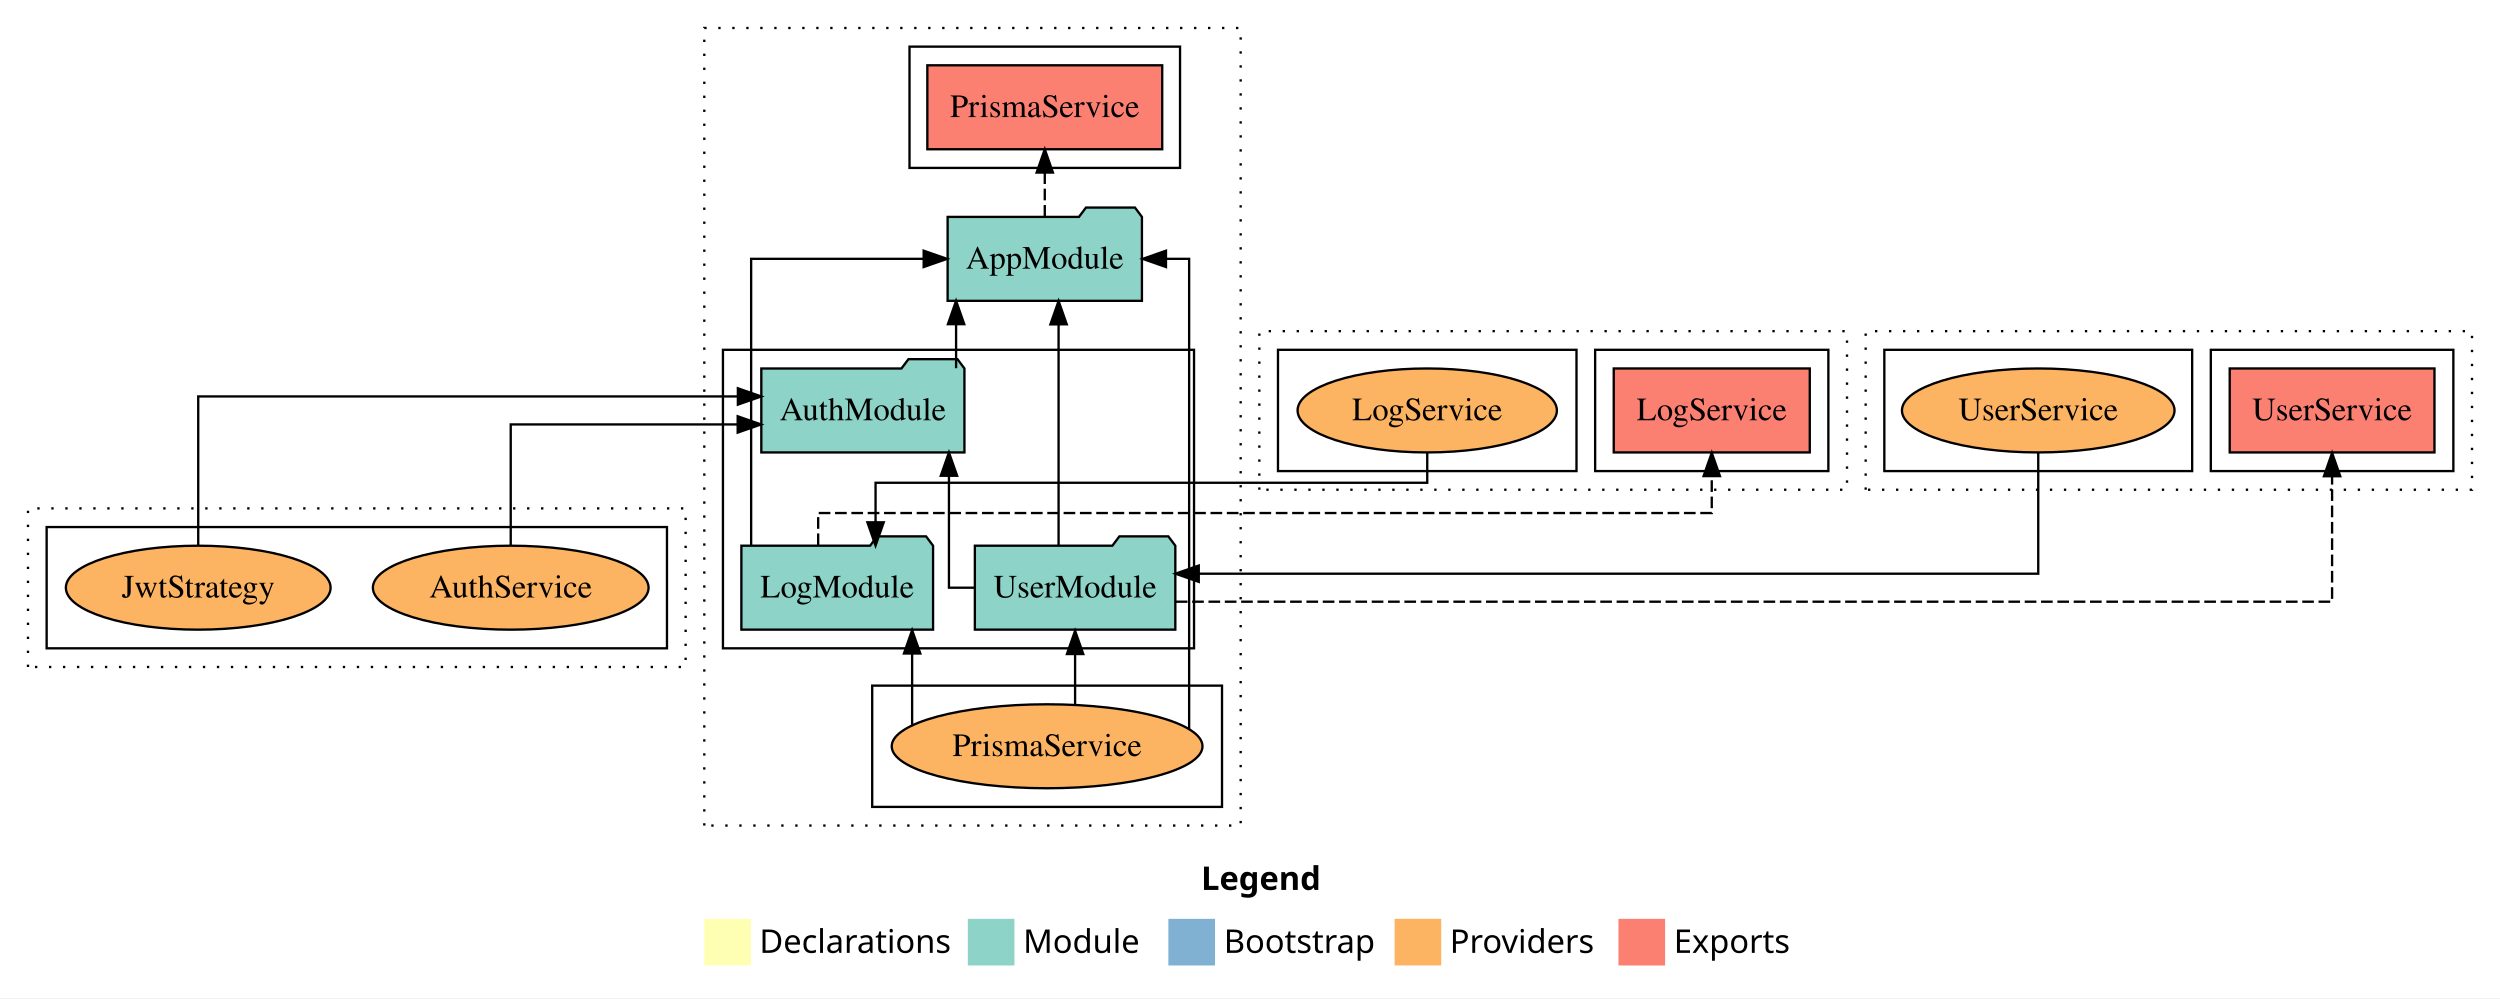
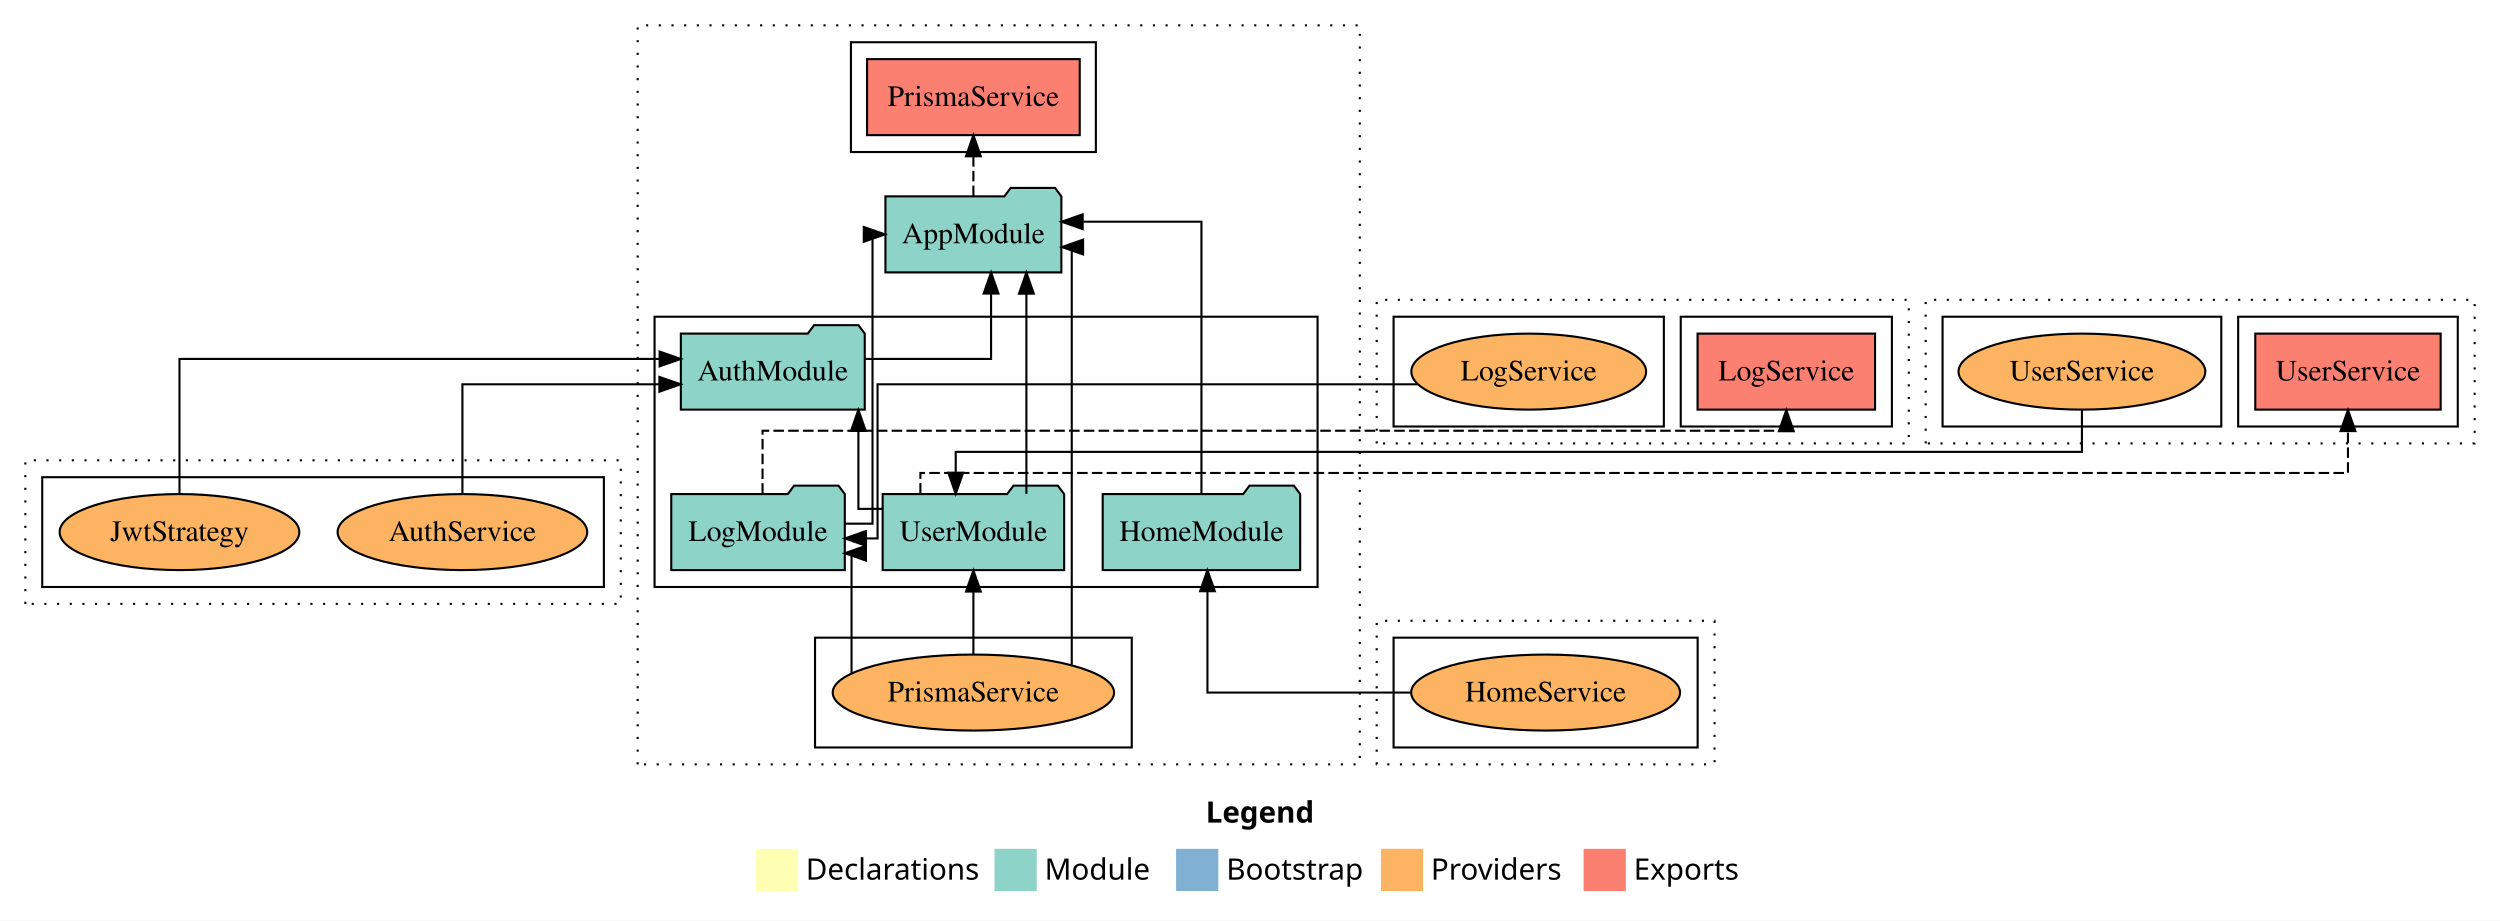
- <svg xmlns="http://www.w3.org/2000/svg" width="1072pt" height="428pt" viewBox="0.00 0.00 1072.00 428.00">
-   <g id="graph0" class="graph" transform="scale(1 1) rotate(0) translate(4 424)">
-     <polygon fill="white" stroke="transparent" points="-4,4 -4,-424 1068,-424 1068,4 -4,4" />
-     <text text-anchor="start" x="511.01" y="-42.4" font-family="Times-12" font-weight="bold" font-size="14.00">Legend</text>
-     <polygon fill="#ffffb3" stroke="transparent" points="298,-10 298,-30 318,-30 318,-10 298,-10" />
-     <text text-anchor="start" x="321.63" y="-15.4" font-family="Times-12" font-size="14.00">  Declarations</text>
-     <polygon fill="#8dd3c7" stroke="transparent" points="411,-10 411,-30 431,-30 431,-10 411,-10" />
-     <text text-anchor="start" x="434.73" y="-15.4" font-family="Times-12" font-size="14.00">  Module</text>
-     <polygon fill="#80b1d3" stroke="transparent" points="497,-10 497,-30 517,-30 517,-10 497,-10" />
-     <text text-anchor="start" x="520.78" y="-15.4" font-family="Times-12" font-size="14.00">  Bootstrap</text>
-     <polygon fill="#fdb462" stroke="transparent" points="594,-10 594,-30 614,-30 614,-10 594,-10" />
-     <text text-anchor="start" x="617.67" y="-15.4" font-family="Times-12" font-size="14.00">  Providers</text>
-     <polygon fill="#fb8072" stroke="transparent" points="690,-10 690,-30 710,-30 710,-10 690,-10" />
-     <text text-anchor="start" x="713.73" y="-15.4" font-family="Times-12" font-size="14.00">  Exports</text>
+ <svg xmlns="http://www.w3.org/2000/svg" width="1184pt" height="436pt" viewBox="0.00 0.00 1184.00 436.00">
+   <g id="graph0" class="graph" transform="scale(1 1) rotate(0) translate(4 432)">
+     <polygon fill="white" stroke="transparent" points="-4,4 -4,-432 1180,-432 1180,4 -4,4" />
+     <text text-anchor="start" x="567.01" y="-42.4" font-family="Times-12" font-weight="bold" font-size="14.00">Legend</text>
+     <polygon fill="#ffffb3" stroke="transparent" points="354,-10 354,-30 374,-30 374,-10 354,-10" />
+     <text text-anchor="start" x="377.63" y="-15.4" font-family="Times-12" font-size="14.00">  Declarations</text>
+     <polygon fill="#8dd3c7" stroke="transparent" points="467,-10 467,-30 487,-30 487,-10 467,-10" />
+     <text text-anchor="start" x="490.73" y="-15.4" font-family="Times-12" font-size="14.00">  Module</text>
+     <polygon fill="#80b1d3" stroke="transparent" points="553,-10 553,-30 573,-30 573,-10 553,-10" />
+     <text text-anchor="start" x="576.78" y="-15.4" font-family="Times-12" font-size="14.00">  Bootstrap</text>
+     <polygon fill="#fdb462" stroke="transparent" points="650,-10 650,-30 670,-30 670,-10 650,-10" />
+     <text text-anchor="start" x="673.67" y="-15.4" font-family="Times-12" font-size="14.00">  Providers</text>
+     <polygon fill="#fb8072" stroke="transparent" points="746,-10 746,-30 766,-30 766,-10 746,-10" />
+     <text text-anchor="start" x="769.73" y="-15.4" font-family="Times-12" font-size="14.00">  Exports</text>
    <g id="clust1" class="cluster">
-       <polygon fill="none" stroke="black" stroke-dasharray="1,5" points="298,-70 298,-412 528,-412 528,-70 298,-70" />
+       <polygon fill="none" stroke="black" stroke-dasharray="1,5" points="298,-70 298,-420 640,-420 640,-70 298,-70" />
    </g>
    <g id="clust3" class="cluster">
-       <polygon fill="none" stroke="black" points="306,-146 306,-274 508,-274 508,-146 306,-146" />
+       <polygon fill="none" stroke="black" points="306,-154 306,-282 620,-282 620,-154 306,-154" />
    </g>
    <g id="clust4" class="cluster">
-       <polygon fill="none" stroke="black" points="386,-352 386,-404 502,-404 502,-352 386,-352" />
+       <polygon fill="none" stroke="black" points="399,-360 399,-412 515,-412 515,-360 399,-360" />
    </g>
    <g id="clust6" class="cluster">
-       <polygon fill="none" stroke="black" points="370,-78 370,-130 520,-130 520,-78 370,-78" />
+       <polygon fill="none" stroke="black" points="382,-78 382,-130 532,-130 532,-78 382,-78" />
    </g>
    <g id="clust7" class="cluster">
-       <polygon fill="none" stroke="black" stroke-dasharray="1,5" points="8,-138 8,-206 290,-206 290,-138 8,-138" />
+       <polygon fill="none" stroke="black" stroke-dasharray="1,5" points="8,-146 8,-214 290,-214 290,-146 8,-146" />
    </g>
    <g id="clust12" class="cluster">
-       <polygon fill="none" stroke="black" points="16,-146 16,-198 282,-198 282,-146 16,-146" />
+       <polygon fill="none" stroke="black" points="16,-154 16,-206 282,-206 282,-154 16,-154" />
    </g>
    <g id="clust13" class="cluster">
-       <polygon fill="none" stroke="black" stroke-dasharray="1,5" points="536,-214 536,-282 788,-282 788,-214 536,-214" />
-     </g>
-     <g id="clust16" class="cluster">
-       <polygon fill="none" stroke="black" points="680,-222 680,-274 780,-274 780,-222 680,-222" />
+       <polygon fill="none" stroke="black" stroke-dasharray="1,5" points="648,-70 648,-138 808,-138 808,-70 648,-70" />
    </g>
    <g id="clust18" class="cluster">
-       <polygon fill="none" stroke="black" points="544,-222 544,-274 672,-274 672,-222 544,-222" />
+       <polygon fill="none" stroke="black" points="656,-78 656,-130 800,-130 800,-78 656,-78" />
    </g>
    <g id="clust19" class="cluster">
-       <polygon fill="none" stroke="black" stroke-dasharray="1,5" points="796,-214 796,-282 1056,-282 1056,-214 796,-214" />
+       <polygon fill="none" stroke="black" stroke-dasharray="1,5" points="648,-222 648,-290 900,-290 900,-222 648,-222" />
    </g>
    <g id="clust22" class="cluster">
-       <polygon fill="none" stroke="black" points="944,-222 944,-274 1048,-274 1048,-222 944,-222" />
+       <polygon fill="none" stroke="black" points="792,-230 792,-282 892,-282 892,-230 792,-230" />
    </g>
    <g id="clust24" class="cluster">
-       <polygon fill="none" stroke="black" points="804,-222 804,-274 936,-274 936,-222 804,-222" />
+       <polygon fill="none" stroke="black" points="656,-230 656,-282 784,-282 784,-230 656,-230" />
+     </g>
+     <g id="clust25" class="cluster">
+       <polygon fill="none" stroke="black" stroke-dasharray="1,5" points="908,-222 908,-290 1168,-290 1168,-222 908,-222" />
+     </g>
+     <g id="clust28" class="cluster">
+       <polygon fill="none" stroke="black" points="1056,-230 1056,-282 1160,-282 1160,-230 1056,-230" />
+     </g>
+     <g id="clust30" class="cluster">
+       <polygon fill="none" stroke="black" points="916,-230 916,-282 1048,-282 1048,-230 916,-230" />
    </g>
    <g id="node1" class="node">
-       <polygon fill="#8dd3c7" stroke="black" points="409.55,-266 406.55,-270 385.55,-270 382.55,-266 322.45,-266 322.45,-230 409.55,-230 409.55,-266" />
-       <text text-anchor="middle" x="366" y="-243.8" font-family="Times,serif" font-size="14.00">AuthModule</text>
+       <polygon fill="#8dd3c7" stroke="black" points="405.55,-274 402.55,-278 381.55,-278 378.55,-274 318.45,-274 318.45,-238 405.55,-238 405.55,-274" />
+       <text text-anchor="middle" x="362" y="-251.8" font-family="Times,serif" font-size="14.00">AuthModule</text>
+     </g>
+     <g id="node5" class="node">
+       <polygon fill="#8dd3c7" stroke="black" points="498.66,-339 495.66,-343 474.66,-343 471.66,-339 415.34,-339 415.34,-303 498.66,-303 498.66,-339" />
+       <text text-anchor="middle" x="457" y="-316.8" font-family="Times,serif" font-size="14.00">AppModule</text>
+     </g>
+     <g id="edge1" class="edge">
+       <path fill="none" stroke="black" d="M405.84,-262C434.01,-262 465.37,-262 465.37,-262 465.37,-262 465.37,-292.98 465.37,-292.98" />
+       <polygon fill="black" stroke="black" points="461.87,-292.98 465.37,-302.98 468.87,-292.98 461.87,-292.98" />
+     </g>
+     <g id="node2" class="node">
+       <polygon fill="#8dd3c7" stroke="black" points="611.76,-198 608.76,-202 587.76,-202 584.76,-198 518.24,-198 518.24,-162 611.76,-162 611.76,-198" />
+       <text text-anchor="middle" x="565" y="-175.8" font-family="Times,serif" font-size="14.00">HomeModule</text>
+     </g>
+     <g id="edge2" class="edge">
+       <path fill="none" stroke="black" d="M565,-198.03C565,-237.28 565,-327 565,-327 565,-327 508.76,-327 508.76,-327" />
+       <polygon fill="black" stroke="black" points="508.76,-323.5 498.76,-327 508.76,-330.5 508.76,-323.5" />
+     </g>
+     <g id="node3" class="node">
+       <polygon fill="#8dd3c7" stroke="black" points="396.1,-198 393.1,-202 372.1,-202 369.1,-198 313.9,-198 313.9,-162 396.1,-162 396.1,-198" />
+       <text text-anchor="middle" x="355" y="-175.8" font-family="Times,serif" font-size="14.00">LogModule</text>
+     </g>
+     <g id="edge3" class="edge">
+       <path fill="none" stroke="black" d="M396.09,-184C403.65,-184 409.22,-184 409.22,-184 409.22,-184 409.22,-321 409.22,-321 409.22,-321 409.8,-321 409.8,-321" />
+       <polygon fill="black" stroke="black" points="405.08,-324.5 415.08,-321 405.08,-317.5 405.08,-324.5" />
+     </g>
+     <g id="node11" class="node">
+       <polygon fill="#fb8072" stroke="black" points="884.03,-274 799.97,-274 799.97,-238 884.03,-238 884.03,-274" />
+       <text text-anchor="middle" x="842" y="-251.8" font-family="Times,serif" font-size="14.00">LogService </text>
+     </g>
+     <g id="edge11" class="edge">
+       <path fill="none" stroke="black" stroke-dasharray="5,2" d="M357.14,-198.15C357.14,-211.74 357.14,-228 357.14,-228 357.14,-228 842,-228 842,-228 842,-228 842,-228.98 842,-228.98" />
+       <polygon fill="black" stroke="black" points="838.5,-227.79 842,-237.79 845.5,-227.79 838.5,-227.79" />
    </g>
    <g id="node4" class="node">
-       <polygon fill="#8dd3c7" stroke="black" points="485.66,-331 482.66,-335 461.66,-335 458.66,-331 402.34,-331 402.34,-295 485.66,-295 485.66,-331" />
-       <text text-anchor="middle" x="444" y="-308.8" font-family="Times,serif" font-size="14.00">AppModule</text>
+       <polygon fill="#8dd3c7" stroke="black" points="499.98,-198 496.98,-202 475.98,-202 472.98,-198 414.02,-198 414.02,-162 499.98,-162 499.98,-198" />
+       <text text-anchor="middle" x="457" y="-175.8" font-family="Times,serif" font-size="14.00">UserModule</text>
    </g>
-     <g id="edge1" class="edge">
-       <path fill="none" stroke="black" d="M405.97,-266.11C405.97,-266.11 405.97,-284.99 405.97,-284.99" />
-       <polygon fill="black" stroke="black" points="402.47,-284.99 405.97,-294.99 409.47,-284.99 402.47,-284.99" />
+     <g id="edge7" class="edge">
+       <path fill="none" stroke="black" d="M413.82,-191C407.21,-191 402.53,-191 402.53,-191 402.53,-191 402.53,-227.89 402.53,-227.89" />
+       <polygon fill="black" stroke="black" points="399.03,-227.89 402.53,-237.89 406.03,-227.89 399.03,-227.89" />
    </g>
-     <g id="node2" class="node">
-       <polygon fill="#8dd3c7" stroke="black" points="396.1,-190 393.1,-194 372.1,-194 369.1,-190 313.9,-190 313.9,-154 396.1,-154 396.1,-190" />
-       <text text-anchor="middle" x="355" y="-167.8" font-family="Times,serif" font-size="14.00">LogModule</text>
+     <g id="edge4" class="edge">
+       <path fill="none" stroke="black" d="M482.1,-198.14C482.1,-198.14 482.1,-292.93 482.1,-292.93" />
+       <polygon fill="black" stroke="black" points="478.6,-292.92 482.1,-302.93 485.6,-292.93 478.6,-292.92" />
    </g>
-     <g id="edge2" class="edge">
-       <path fill="none" stroke="black" d="M318.09,-190.14C318.09,-228.23 318.09,-313 318.09,-313 318.09,-313 392.07,-313 392.07,-313" />
-       <polygon fill="black" stroke="black" points="392.07,-316.5 402.07,-313 392.07,-309.5 392.07,-316.5" />
+     <g id="node13" class="node">
+       <polygon fill="#fb8072" stroke="black" points="1151.9,-274 1064.1,-274 1064.1,-238 1151.9,-238 1151.9,-274" />
+       <text text-anchor="middle" x="1108" y="-251.8" font-family="Times,serif" font-size="14.00">UserService </text>
+     </g>
+     <g id="edge14" class="edge">
+       <path fill="none" stroke="black" stroke-dasharray="5,2" d="M431.9,-198.21C431.9,-203.55 431.9,-208 431.9,-208 431.9,-208 1108,-208 1108,-208 1108,-208 1108,-227.85 1108,-227.85" />
+       <polygon fill="black" stroke="black" points="1104.5,-227.85 1108,-237.85 1111.5,-227.85 1104.5,-227.85" />
+     </g>
+     <g id="node6" class="node">
+       <polygon fill="#fb8072" stroke="black" points="507.36,-404 406.64,-404 406.64,-368 507.36,-368 507.36,-404" />
+       <text text-anchor="middle" x="457" y="-381.8" font-family="Times,serif" font-size="14.00">PrismaService </text>
+     </g>
+     <g id="edge5" class="edge">
+       <path fill="none" stroke="black" stroke-dasharray="5,2" d="M457,-339.11C457,-339.11 457,-357.99 457,-357.99" />
+       <polygon fill="black" stroke="black" points="453.5,-357.99 457,-367.99 460.5,-357.99 453.5,-357.99" />
+     </g>
+     <g id="node7" class="node">
+       <ellipse fill="#fdb462" stroke="black" cx="457" cy="-104" rx="66.63" ry="18" />
+       <text text-anchor="middle" x="457" y="-99.8" font-family="Times,serif" font-size="14.00">PrismaService</text>
+     </g>
+     <g id="edge13" class="edge">
+       <path fill="none" stroke="black" d="M399.29,-113.18C399.29,-131.31 399.29,-170 399.29,-170 399.29,-170 398.97,-170 398.97,-170" />
+       <polygon fill="black" stroke="black" points="406.11,-166.5 396.11,-170 406.11,-173.5 406.11,-166.5" />
+     </g>
+     <g id="edge15" class="edge">
+       <path fill="none" stroke="black" d="M457,-122.01C457,-122.01 457,-151.85 457,-151.85" />
+       <polygon fill="black" stroke="black" points="453.5,-151.85 457,-161.85 460.5,-151.85 453.5,-151.85" />
+     </g>
+     <g id="edge6" class="edge">
+       <path fill="none" stroke="black" d="M503.58,-117.2C503.58,-163.39 503.58,-315 503.58,-315 503.58,-315 503.12,-315 503.12,-315" />
+       <polygon fill="black" stroke="black" points="508.95,-311.5 498.95,-315 508.95,-318.5 508.95,-311.5" />
+     </g>
+     <g id="node8" class="node">
+       <ellipse fill="#fdb462" stroke="black" cx="215" cy="-180" rx="59.11" ry="18" />
+       <text text-anchor="middle" x="215" y="-175.8" font-family="Times,serif" font-size="14.00">AuthService</text>
+     </g>
+     <g id="edge8" class="edge">
+       <path fill="none" stroke="black" d="M215,-198.03C215,-218.77 215,-250 215,-250 215,-250 308.29,-250 308.29,-250" />
+       <polygon fill="black" stroke="black" points="308.29,-253.5 318.29,-250 308.29,-246.5 308.29,-253.5" />
    </g>
    <g id="node9" class="node">
-       <polygon fill="#fb8072" stroke="black" points="772.03,-266 687.97,-266 687.97,-230 772.03,-230 772.03,-266" />
-       <text text-anchor="middle" x="730" y="-243.8" font-family="Times,serif" font-size="14.00">LogService </text>
+       <ellipse fill="#fdb462" stroke="black" cx="81" cy="-180" rx="56.76" ry="18" />
+       <text text-anchor="middle" x="81" y="-175.8" font-family="Times,serif" font-size="14.00">JwtStrategy</text>
    </g>
    <g id="edge9" class="edge">
-       <path fill="none" stroke="black" stroke-dasharray="5,2" d="M346.83,-190.24C346.83,-197.43 346.83,-204 346.83,-204 346.83,-204 730,-204 730,-204 730,-204 730,-219.85 730,-219.85" />
-       <polygon fill="black" stroke="black" points="726.5,-219.85 730,-229.85 733.5,-219.85 726.5,-219.85" />
+       <path fill="none" stroke="black" d="M81,-198.2C81,-222.36 81,-262 81,-262 81,-262 308.4,-262 308.4,-262" />
+       <polygon fill="black" stroke="black" points="308.4,-265.5 318.4,-262 308.4,-258.5 308.4,-265.5" />
    </g>
-     <g id="node3" class="node">
-       <polygon fill="#8dd3c7" stroke="black" points="499.98,-190 496.98,-194 475.98,-194 472.98,-190 414.02,-190 414.02,-154 499.98,-154 499.98,-190" />
-       <text text-anchor="middle" x="457" y="-167.8" font-family="Times,serif" font-size="14.00">UserModule</text>
+     <g id="node10" class="node">
+       <ellipse fill="#fdb462" stroke="black" cx="728" cy="-104" rx="63.68" ry="18" />
+       <text text-anchor="middle" x="728" y="-99.8" font-family="Times,serif" font-size="14.00">HomeService</text>
    </g>
-     <g id="edge6" class="edge">
-       <path fill="none" stroke="black" d="M413.86,-172C407.43,-172 402.91,-172 402.91,-172 402.91,-172 402.91,-219.99 402.91,-219.99" />
-       <polygon fill="black" stroke="black" points="399.41,-219.99 402.91,-229.99 406.41,-219.99 399.41,-219.99" />
+     <g id="edge10" class="edge">
+       <path fill="none" stroke="black" d="M664.24,-104C619.58,-104 567.85,-104 567.85,-104 567.85,-104 567.85,-151.99 567.85,-151.99" />
+       <polygon fill="black" stroke="black" points="564.35,-151.99 567.85,-161.99 571.35,-151.99 564.35,-151.99" />
    </g>
-     <g id="edge3" class="edge">
-       <path fill="none" stroke="black" d="M449.92,-190.14C449.92,-190.14 449.92,-284.93 449.92,-284.93" />
-       <polygon fill="black" stroke="black" points="446.42,-284.92 449.92,-294.93 453.42,-284.93 446.42,-284.92" />
-     </g>
-     <g id="node11" class="node">
-       <polygon fill="#fb8072" stroke="black" points="1039.9,-266 952.1,-266 952.1,-230 1039.9,-230 1039.9,-266" />
-       <text text-anchor="middle" x="996" y="-243.8" font-family="Times,serif" font-size="14.00">UserService </text>
+     <g id="node12" class="node">
+       <ellipse fill="#fdb462" stroke="black" cx="720" cy="-256" rx="55.6" ry="18" />
+       <text text-anchor="middle" x="720" y="-251.8" font-family="Times,serif" font-size="14.00">LogService</text>
    </g>
    <g id="edge12" class="edge">
-       <path fill="none" stroke="black" stroke-dasharray="5,2" d="M500.2,-166C628.1,-166 996,-166 996,-166 996,-166 996,-219.8 996,-219.8" />
-       <polygon fill="black" stroke="black" points="992.5,-219.8 996,-229.8 999.5,-219.8 992.5,-219.8" />
+       <path fill="none" stroke="black" d="M667.34,-250C579.26,-250 411.61,-250 411.61,-250 411.61,-250 411.61,-177 411.61,-177 411.61,-177 406.14,-177 406.14,-177" />
+       <polygon fill="black" stroke="black" points="406.14,-173.5 396.14,-177 406.14,-180.5 406.14,-173.5" />
    </g>
-     <g id="node5" class="node">
-       <polygon fill="#fb8072" stroke="black" points="494.36,-396 393.64,-396 393.64,-360 494.36,-360 494.36,-396" />
-       <text text-anchor="middle" x="444" y="-373.8" font-family="Times,serif" font-size="14.00">PrismaService </text>
+     <g id="node14" class="node">
+       <ellipse fill="#fdb462" stroke="black" cx="982" cy="-256" rx="58.44" ry="18" />
+       <text text-anchor="middle" x="982" y="-251.8" font-family="Times,serif" font-size="14.00">UserService</text>
    </g>
-     <g id="edge4" class="edge">
-       <path fill="none" stroke="black" stroke-dasharray="5,2" d="M444,-331.11C444,-331.11 444,-349.99 444,-349.99" />
-       <polygon fill="black" stroke="black" points="440.5,-349.99 444,-359.99 447.5,-349.99 440.5,-349.99" />
-     </g>
-     <g id="node6" class="node">
-       <ellipse fill="#fdb462" stroke="black" cx="445" cy="-104" rx="66.63" ry="18" />
-       <text text-anchor="middle" x="445" y="-99.8" font-family="Times,serif" font-size="14.00">PrismaService</text>
-     </g>
-     <g id="edge11" class="edge">
-       <path fill="none" stroke="black" d="M387.12,-113.17C387.12,-113.17 387.12,-143.79 387.12,-143.79" />
-       <polygon fill="black" stroke="black" points="383.62,-143.79 387.12,-153.79 390.62,-143.79 383.62,-143.79" />
-     </g>
-     <g id="edge13" class="edge">
-       <path fill="none" stroke="black" d="M457,-121.87C457,-121.87 457,-143.54 457,-143.54" />
-       <polygon fill="black" stroke="black" points="453.5,-143.54 457,-153.54 460.5,-143.54 453.5,-143.54" />
-     </g>
-     <g id="edge5" class="edge">
-       <path fill="none" stroke="black" d="M505.9,-111.44C505.9,-148.67 505.9,-313 505.9,-313 505.9,-313 495.97,-313 495.97,-313" />
-       <polygon fill="black" stroke="black" points="495.97,-309.5 485.97,-313 495.97,-316.5 495.97,-309.5" />
-     </g>
-     <g id="node7" class="node">
-       <ellipse fill="#fdb462" stroke="black" cx="215" cy="-172" rx="59.11" ry="18" />
-       <text text-anchor="middle" x="215" y="-167.8" font-family="Times,serif" font-size="14.00">AuthService</text>
-     </g>
-     <g id="edge7" class="edge">
-       <path fill="none" stroke="black" d="M215,-190.03C215,-210.77 215,-242 215,-242 215,-242 312.32,-242 312.32,-242" />
-       <polygon fill="black" stroke="black" points="312.32,-245.5 322.32,-242 312.32,-238.5 312.32,-245.5" />
-     </g>
-     <g id="node8" class="node">
-       <ellipse fill="#fdb462" stroke="black" cx="81" cy="-172" rx="56.76" ry="18" />
-       <text text-anchor="middle" x="81" y="-167.8" font-family="Times,serif" font-size="14.00">JwtStrategy</text>
-     </g>
-     <g id="edge8" class="edge">
-       <path fill="none" stroke="black" d="M81,-190.2C81,-214.36 81,-254 81,-254 81,-254 312.4,-254 312.4,-254" />
-       <polygon fill="black" stroke="black" points="312.4,-257.5 322.4,-254 312.4,-250.5 312.4,-257.5" />
-     </g>
-     <g id="node10" class="node">
-       <ellipse fill="#fdb462" stroke="black" cx="608" cy="-248" rx="55.6" ry="18" />
-       <text text-anchor="middle" x="608" y="-243.8" font-family="Times,serif" font-size="14.00">LogService</text>
-     </g>
-     <g id="edge10" class="edge">
-       <path fill="none" stroke="black" d="M608,-229.97C608,-223.15 608,-217 608,-217 608,-217 371.44,-217 371.44,-217 371.44,-217 371.44,-200.04 371.44,-200.04" />
-       <polygon fill="black" stroke="black" points="374.94,-200.04 371.44,-190.04 367.94,-200.04 374.94,-200.04" />
-     </g>
-     <g id="node12" class="node">
-       <ellipse fill="#fdb462" stroke="black" cx="870" cy="-248" rx="58.44" ry="18" />
-       <text text-anchor="middle" x="870" y="-243.8" font-family="Times,serif" font-size="14.00">UserService</text>
-     </g>
-     <g id="edge14" class="edge">
-       <path fill="none" stroke="black" d="M870,-229.97C870,-209.23 870,-178 870,-178 870,-178 510.03,-178 510.03,-178" />
-       <polygon fill="black" stroke="black" points="510.03,-174.5 500.03,-178 510.03,-181.5 510.03,-174.5" />
+     <g id="edge16" class="edge">
+       <path fill="none" stroke="black" d="M982,-237.89C982,-228.1 982,-218 982,-218 982,-218 448.63,-218 448.63,-218 448.63,-218 448.63,-208.11 448.63,-208.11" />
+       <polygon fill="black" stroke="black" points="452.13,-208.11 448.63,-198.11 445.13,-208.11 452.13,-208.11" />
    </g>
  </g>
</svg>
